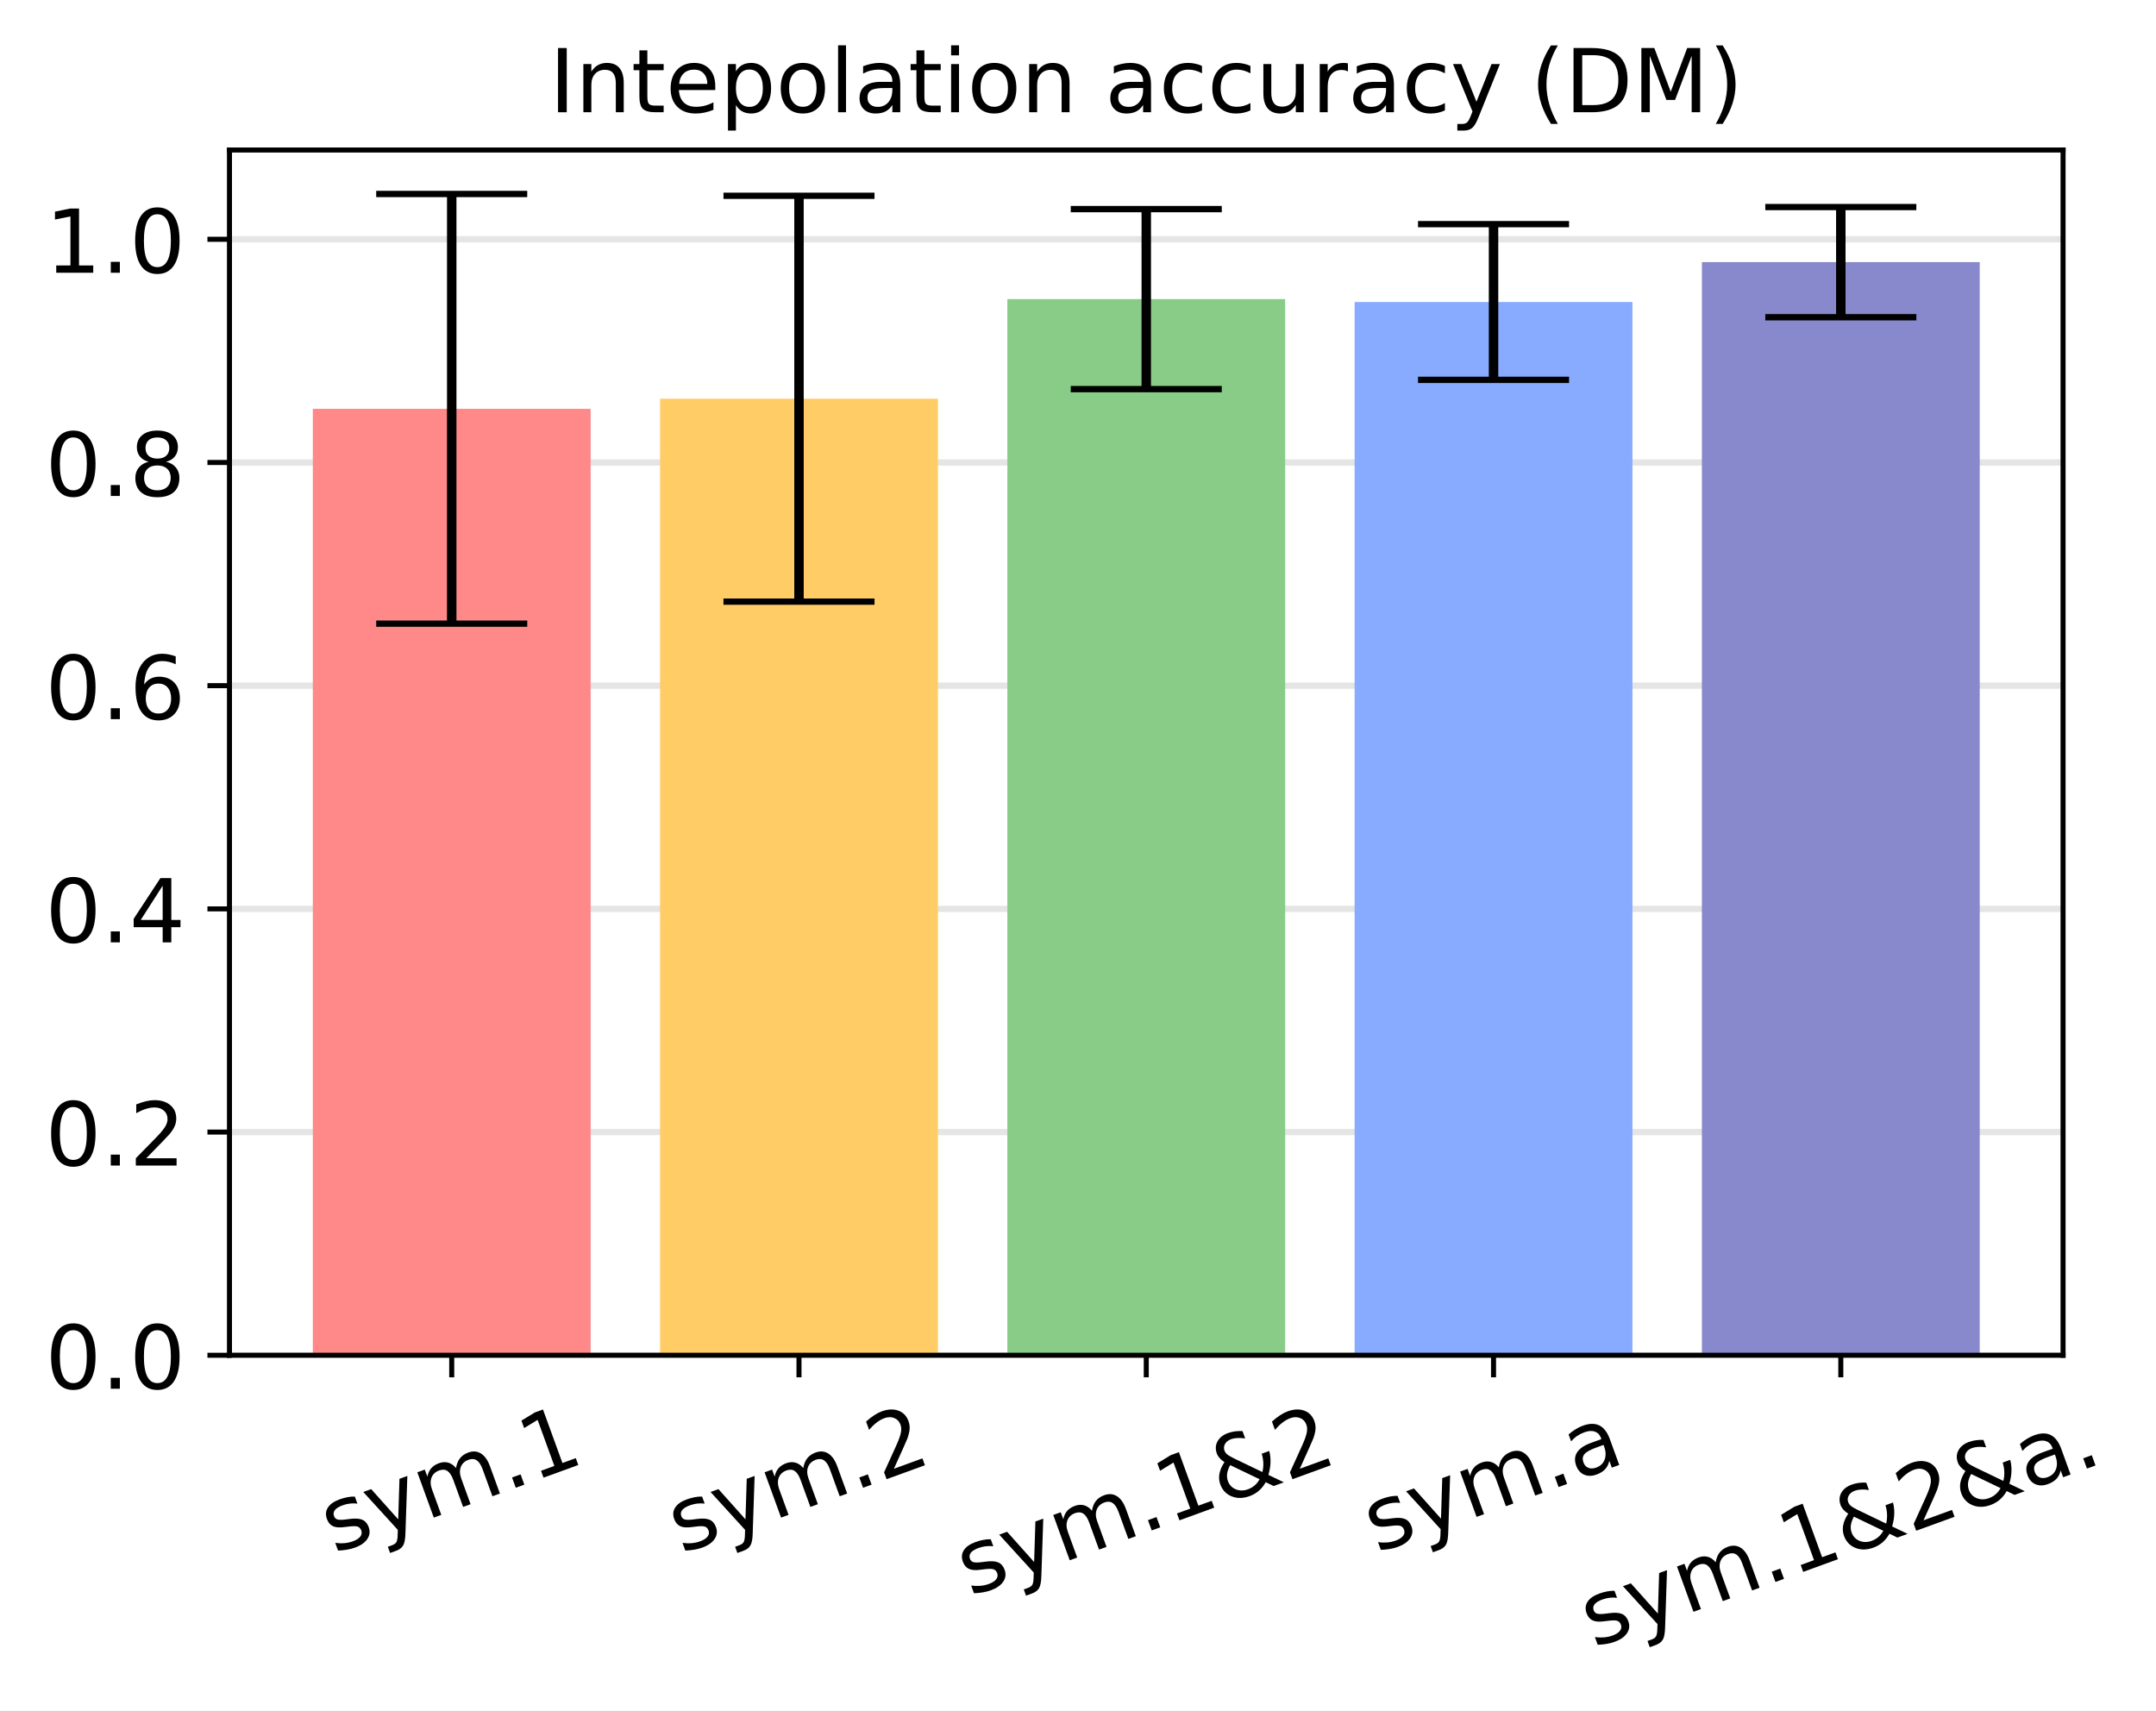
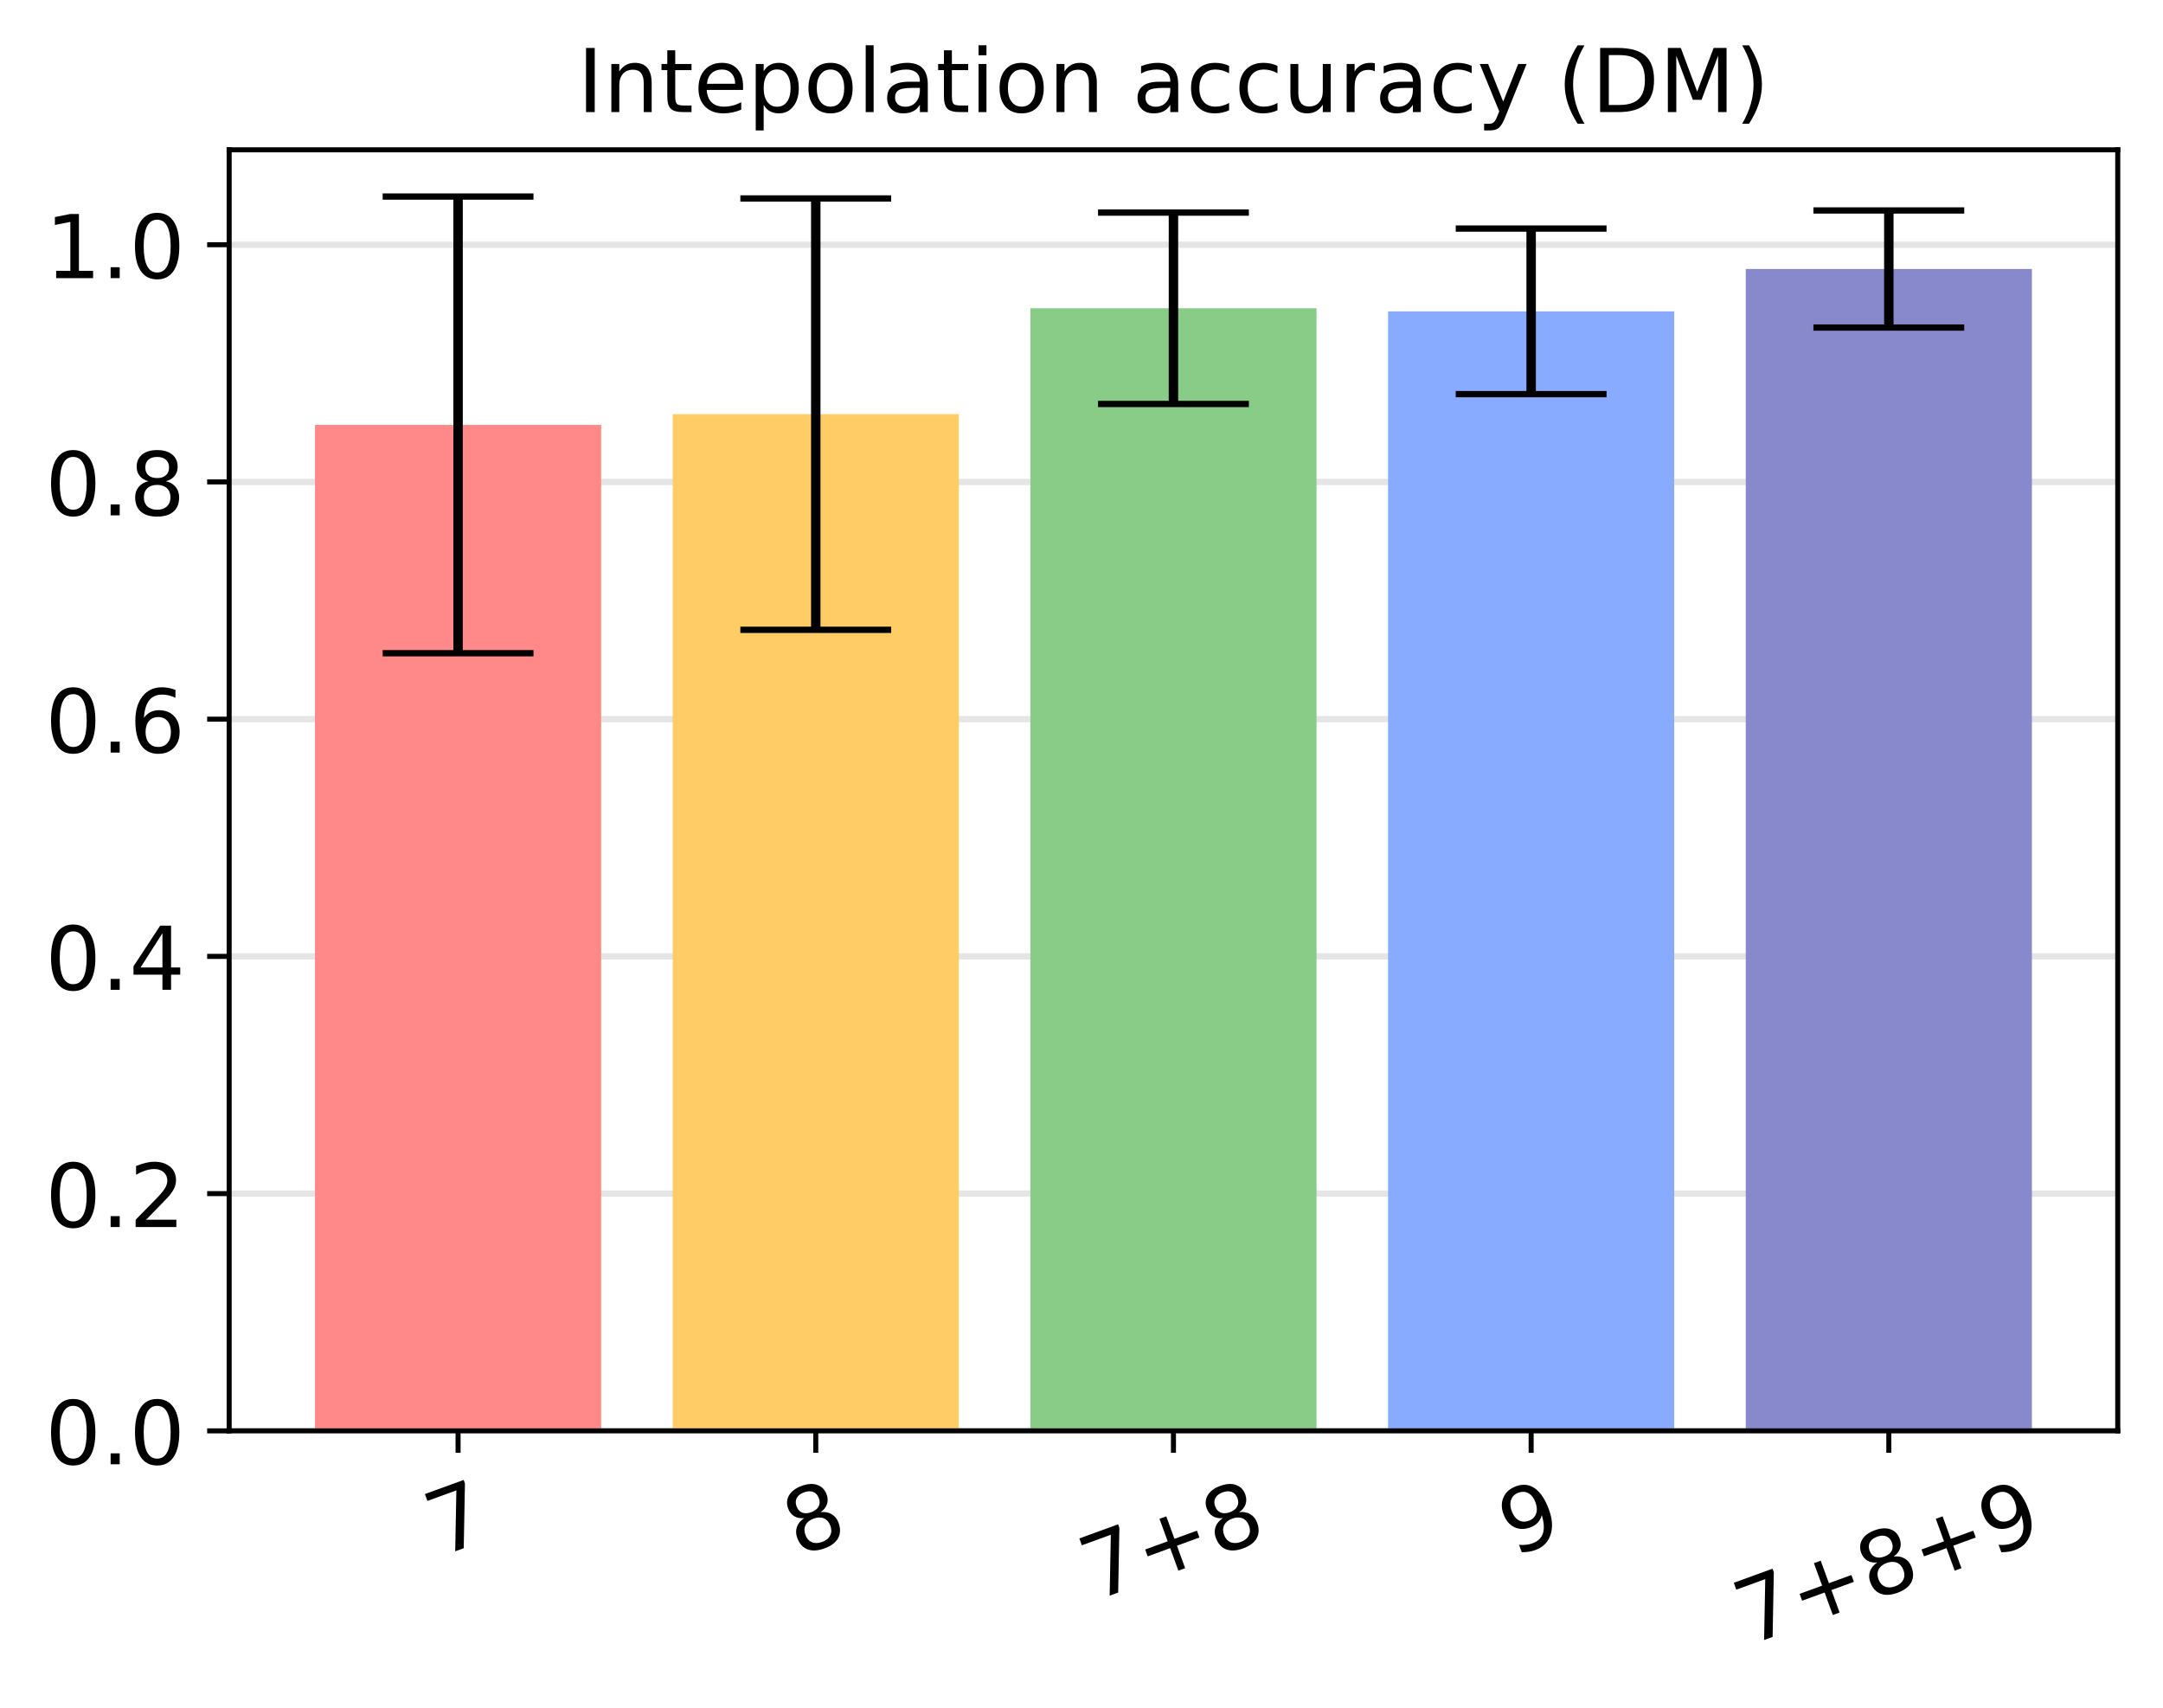
- <svg xmlns="http://www.w3.org/2000/svg" xmlns:xlink="http://www.w3.org/1999/xlink" width="342.604pt" height="271.825pt" viewBox="0 0 342.604 271.825" version="1.1">
+ <svg xmlns="http://www.w3.org/2000/svg" xmlns:xlink="http://www.w3.org/1999/xlink" width="344.194pt" height="271.771pt" viewBox="0 0 344.194 271.771" version="1.1">
  <defs>
    <style type="text/css">*{stroke-linejoin: round; stroke-linecap: butt}</style>
  </defs>
  <g id="figure_1">
    <g id="patch_1">
-       <path d="M 0 271.825  L 342.604 271.825  L 342.604 0  L 0 0  z " style="fill: #ffffff" />
+       <path d="M 0 271.771  L 344.194 271.771  L 344.194 0  L 0 0  z " style="fill: #ffffff" />
    </g>
    <g id="axes_1">
      <g id="patch_2">
-         <path d="M 36.464 215.361  L 327.836 215.361  L 327.836 23.838  L 36.464 23.838  z " style="fill: #ffffff" />
+         <path d="M 36.464 227.674  L 336.994 227.674  L 336.994 23.838  L 36.464 23.838  z " style="fill: #ffffff" />
      </g>
      <g id="matplotlib.axis_1">
        <g id="xtick_1">
          <g id="line2d_1">
            <defs>
-               <path id="m3ef0d2976f" d="M 0 0  L 0 3.5  " style="stroke: #000000; stroke-width: 0.8" />
+               <path id="m8949378fea" d="M 0 0  L 0 3.5  " style="stroke: #000000; stroke-width: 0.8" />
            </defs>
            <g>
-               <use xlink:href="#m3ef0d2976f" x="71.782" y="215.361" style="stroke: #000000; stroke-width: 0.8" />
+               <use xlink:href="#m8949378fea" x="72.892" y="227.674" style="stroke: #000000; stroke-width: 0.8" />
            </g>
          </g>
          <g id="text_1">
-             <g transform="translate(53.10061 246.9186) rotate(-20) scale(0.14 -0.14)">
-               <defs>
-                 <path id="DejaVuSans-73" d="M 2834 3397  L 2834 2853  Q 2591 2978 2328 3040  Q 2066 3103 1784 3103  Q 1356 3103 1142 2972  Q 928 2841 928 2578  Q 928 2378 1081 2264  Q 1234 2150 1697 2047  L 1894 2003  Q 2506 1872 2764 1633  Q 3022 1394 3022 966  Q 3022 478 2636 193  Q 2250 -91 1575 -91  Q 1294 -91 989 -36  Q 684 19 347 128  L 347 722  Q 666 556 975 473  Q 1284 391 1588 391  Q 1994 391 2212 530  Q 2431 669 2431 922  Q 2431 1156 2273 1281  Q 2116 1406 1581 1522  L 1381 1569  Q 847 1681 609 1914  Q 372 2147 372 2553  Q 372 3047 722 3315  Q 1072 3584 1716 3584  Q 2034 3584 2315 3537  Q 2597 3491 2834 3397  z " transform="scale(0.015625)" />
-                 <path id="DejaVuSans-79" d="M 2059 -325  Q 1816 -950 1584 -1140  Q 1353 -1331 966 -1331  L 506 -1331  L 506 -850  L 844 -850  Q 1081 -850 1212 -737  Q 1344 -625 1503 -206  L 1606 56  L 191 3500  L 800 3500  L 1894 763  L 2988 3500  L 3597 3500  L 2059 -325  z " transform="scale(0.015625)" />
-                 <path id="DejaVuSans-6d" d="M 3328 2828  Q 3544 3216 3844 3400  Q 4144 3584 4550 3584  Q 5097 3584 5394 3201  Q 5691 2819 5691 2113  L 5691 0  L 5113 0  L 5113 2094  Q 5113 2597 4934 2840  Q 4756 3084 4391 3084  Q 3944 3084 3684 2787  Q 3425 2491 3425 1978  L 3425 0  L 2847 0  L 2847 2094  Q 2847 2600 2669 2842  Q 2491 3084 2119 3084  Q 1678 3084 1418 2786  Q 1159 2488 1159 1978  L 1159 0  L 581 0  L 581 3500  L 1159 3500  L 1159 2956  Q 1356 3278 1631 3431  Q 1906 3584 2284 3584  Q 2666 3584 2933 3390  Q 3200 3197 3328 2828  z " transform="scale(0.015625)" />
-                 <path id="DejaVuSans-2e" d="M 684 794  L 1344 794  L 1344 0  L 684 0  L 684 794  z " transform="scale(0.015625)" />
-                 <path id="DejaVuSans-31" d="M 794 531  L 1825 531  L 1825 4091  L 703 3866  L 703 4441  L 1819 4666  L 2450 4666  L 2450 531  L 3481 531  L 3481 0  L 794 0  L 794 531  z " transform="scale(0.015625)" />
-               </defs>
-               <use xlink:href="#DejaVuSans-73" />
-               <use xlink:href="#DejaVuSans-79" x="52.1" />
-               <use xlink:href="#DejaVuSans-6d" x="111.279" />
-               <use xlink:href="#DejaVuSans-2e" x="208.691" />
-               <use xlink:href="#DejaVuSans-31" x="240.479" />
+             <g transform="translate(70.02836 247.717) rotate(-20) scale(0.14 -0.14)">
+               <defs>
+                 <path id="DejaVuSans-37" d="M 525 4666  L 3525 4666  L 3525 4397  L 1831 0  L 1172 0  L 2766 4134  L 525 4134  L 525 4666  z " transform="scale(0.015625)" />
+               </defs>
+               <use xlink:href="#DejaVuSans-37" />
            </g>
          </g>
        </g>
        <g id="xtick_2">
          <g id="line2d_2">
            <g>
-               <use xlink:href="#m3ef0d2976f" x="126.966" y="215.361" style="stroke: #000000; stroke-width: 0.8" />
+               <use xlink:href="#m8949378fea" x="129.811" y="227.674" style="stroke: #000000; stroke-width: 0.8" />
            </g>
          </g>
          <g id="text_2">
-             <g transform="translate(108.2846 246.9186) rotate(-20) scale(0.14 -0.14)">
-               <defs>
-                 <path id="DejaVuSans-32" d="M 1228 531  L 3431 531  L 3431 0  L 469 0  L 469 531  Q 828 903 1448 1529  Q 2069 2156 2228 2338  Q 2531 2678 2651 2914  Q 2772 3150 2772 3378  Q 2772 3750 2511 3984  Q 2250 4219 1831 4219  Q 1534 4219 1204 4116  Q 875 4013 500 3803  L 500 4441  Q 881 4594 1212 4672  Q 1544 4750 1819 4750  Q 2544 4750 2975 4387  Q 3406 4025 3406 3419  Q 3406 3131 3298 2873  Q 3191 2616 2906 2266  Q 2828 2175 2409 1742  Q 1991 1309 1228 531  z " transform="scale(0.015625)" />
-               </defs>
-               <use xlink:href="#DejaVuSans-73" />
-               <use xlink:href="#DejaVuSans-79" x="52.1" />
-               <use xlink:href="#DejaVuSans-6d" x="111.279" />
-               <use xlink:href="#DejaVuSans-2e" x="208.691" />
-               <use xlink:href="#DejaVuSans-32" x="240.479" />
+             <g transform="translate(126.9469 247.717) rotate(-20) scale(0.14 -0.14)">
+               <defs>
+                 <path id="DejaVuSans-38" d="M 2034 2216  Q 1584 2216 1326 1975  Q 1069 1734 1069 1313  Q 1069 891 1326 650  Q 1584 409 2034 409  Q 2484 409 2743 651  Q 3003 894 3003 1313  Q 3003 1734 2745 1975  Q 2488 2216 2034 2216  z M 1403 2484  Q 997 2584 770 2862  Q 544 3141 544 3541  Q 544 4100 942 4425  Q 1341 4750 2034 4750  Q 2731 4750 3128 4425  Q 3525 4100 3525 3541  Q 3525 3141 3298 2862  Q 3072 2584 2669 2484  Q 3125 2378 3379 2068  Q 3634 1759 3634 1313  Q 3634 634 3220 271  Q 2806 -91 2034 -91  Q 1263 -91 848 271  Q 434 634 434 1313  Q 434 1759 690 2068  Q 947 2378 1403 2484  z M 1172 3481  Q 1172 3119 1398 2916  Q 1625 2713 2034 2713  Q 2441 2713 2670 2916  Q 2900 3119 2900 3481  Q 2900 3844 2670 4047  Q 2441 4250 2034 4250  Q 1625 4250 1398 4047  Q 1172 3844 1172 3481  z " transform="scale(0.015625)" />
+               </defs>
+               <use xlink:href="#DejaVuSans-38" />
            </g>
          </g>
        </g>
        <g id="xtick_3">
          <g id="line2d_3">
            <g>
-               <use xlink:href="#m3ef0d2976f" x="182.15" y="215.361" style="stroke: #000000; stroke-width: 0.8" />
+               <use xlink:href="#m8949378fea" x="186.729" y="227.674" style="stroke: #000000; stroke-width: 0.8" />
            </g>
          </g>
          <g id="text_3">
-             <g transform="translate(154.1538 253.6993) rotate(-20) scale(0.14 -0.14)">
-               <defs>
-                 <path id="DejaVuSans-26" d="M 1556 2509  Q 1272 2256 1139 2004  Q 1006 1753 1006 1478  Q 1006 1022 1337 719  Q 1669 416 2169 416  Q 2466 416 2725 514  Q 2984 613 3213 813  L 1556 2509  z M 1997 2859  L 3584 1234  Q 3769 1513 3872 1830  Q 3975 2147 3994 2503  L 4575 2503  Q 4538 2091 4375 1687  Q 4213 1284 3922 891  L 4794 0  L 4006 0  L 3559 459  Q 3234 181 2878 45  Q 2522 -91 2113 -91  Q 1359 -91 881 339  Q 403 769 403 1441  Q 403 1841 612 2192  Q 822 2544 1241 2853  Q 1091 3050 1012 3245  Q 934 3441 934 3628  Q 934 4134 1281 4442  Q 1628 4750 2203 4750  Q 2463 4750 2720 4694  Q 2978 4638 3244 4525  L 3244 3956  Q 2972 4103 2725 4179  Q 2478 4256 2266 4256  Q 1938 4256 1733 4082  Q 1528 3909 1528 3634  Q 1528 3475 1620 3314  Q 1713 3153 1997 2859  z " transform="scale(0.015625)" />
-               </defs>
-               <use xlink:href="#DejaVuSans-73" />
-               <use xlink:href="#DejaVuSans-79" x="52.1" />
-               <use xlink:href="#DejaVuSans-6d" x="111.279" />
-               <use xlink:href="#DejaVuSans-2e" x="208.691" />
-               <use xlink:href="#DejaVuSans-31" x="240.479" />
-               <use xlink:href="#DejaVuSans-26" x="304.102" />
-               <use xlink:href="#DejaVuSans-32" x="382.08" />
+             <g transform="translate(174.1683 254.776) rotate(-20) scale(0.14 -0.14)">
+               <defs>
+                 <path id="DejaVuSans-2b" d="M 2944 4013  L 2944 2272  L 4684 2272  L 4684 1741  L 2944 1741  L 2944 0  L 2419 0  L 2419 1741  L 678 1741  L 678 2272  L 2419 2272  L 2419 4013  L 2944 4013  z " transform="scale(0.015625)" />
+               </defs>
+               <use xlink:href="#DejaVuSans-37" />
+               <use xlink:href="#DejaVuSans-2b" x="63.623" />
+               <use xlink:href="#DejaVuSans-38" x="147.412" />
            </g>
          </g>
        </g>
        <g id="xtick_4">
          <g id="line2d_4">
            <g>
-               <use xlink:href="#m3ef0d2976f" x="237.334" y="215.361" style="stroke: #000000; stroke-width: 0.8" />
+               <use xlink:href="#m8949378fea" x="243.648" y="227.674" style="stroke: #000000; stroke-width: 0.8" />
            </g>
          </g>
          <g id="text_4">
-             <g transform="translate(218.8069 246.8064) rotate(-20) scale(0.14 -0.14)">
-               <defs>
-                 <path id="DejaVuSans-61" d="M 2194 1759  Q 1497 1759 1228 1600  Q 959 1441 959 1056  Q 959 750 1161 570  Q 1363 391 1709 391  Q 2188 391 2477 730  Q 2766 1069 2766 1631  L 2766 1759  L 2194 1759  z M 3341 1997  L 3341 0  L 2766 0  L 2766 531  Q 2569 213 2275 61  Q 1981 -91 1556 -91  Q 1019 -91 701 211  Q 384 513 384 1019  Q 384 1609 779 1909  Q 1175 2209 1959 2209  L 2766 2209  L 2766 2266  Q 2766 2663 2505 2880  Q 2244 3097 1772 3097  Q 1472 3097 1187 3025  Q 903 2953 641 2809  L 641 3341  Q 956 3463 1253 3523  Q 1550 3584 1831 3584  Q 2591 3584 2966 3190  Q 3341 2797 3341 1997  z " transform="scale(0.015625)" />
-               </defs>
-               <use xlink:href="#DejaVuSans-73" />
-               <use xlink:href="#DejaVuSans-79" x="52.1" />
-               <use xlink:href="#DejaVuSans-6d" x="111.279" />
-               <use xlink:href="#DejaVuSans-2e" x="208.691" />
-               <use xlink:href="#DejaVuSans-61" x="240.479" />
+             <g transform="translate(240.784 247.717) rotate(-20) scale(0.14 -0.14)">
+               <defs>
+                 <path id="DejaVuSans-39" d="M 703 97  L 703 672  Q 941 559 1184 500  Q 1428 441 1663 441  Q 2288 441 2617 861  Q 2947 1281 2994 2138  Q 2813 1869 2534 1725  Q 2256 1581 1919 1581  Q 1219 1581 811 2004  Q 403 2428 403 3163  Q 403 3881 828 4315  Q 1253 4750 1959 4750  Q 2769 4750 3195 4129  Q 3622 3509 3622 2328  Q 3622 1225 3098 567  Q 2575 -91 1691 -91  Q 1453 -91 1209 -44  Q 966 3 703 97  z M 1959 2075  Q 2384 2075 2632 2365  Q 2881 2656 2881 3163  Q 2881 3666 2632 3958  Q 2384 4250 1959 4250  Q 1534 4250 1286 3958  Q 1038 3666 1038 3163  Q 1038 2656 1286 2365  Q 1534 2075 1959 2075  z " transform="scale(0.015625)" />
+               </defs>
+               <use xlink:href="#DejaVuSans-39" />
            </g>
          </g>
        </g>
        <g id="xtick_5">
          <g id="line2d_5">
            <g>
-               <use xlink:href="#m3ef0d2976f" x="292.518" y="215.361" style="stroke: #000000; stroke-width: 0.8" />
+               <use xlink:href="#m8949378fea" x="300.566" y="227.674" style="stroke: #000000; stroke-width: 0.8" />
            </g>
          </g>
          <g id="text_5">
-             <g transform="translate(253.2707 261.8895) rotate(-20) scale(0.14 -0.14)">
-               <use xlink:href="#DejaVuSans-73" />
-               <use xlink:href="#DejaVuSans-79" x="52.1" />
-               <use xlink:href="#DejaVuSans-6d" x="111.279" />
-               <use xlink:href="#DejaVuSans-2e" x="208.691" />
-               <use xlink:href="#DejaVuSans-31" x="240.479" />
-               <use xlink:href="#DejaVuSans-26" x="304.102" />
-               <use xlink:href="#DejaVuSans-32" x="382.08" />
-               <use xlink:href="#DejaVuSans-26" x="445.703" />
-               <use xlink:href="#DejaVuSans-61" x="523.682" />
-               <use xlink:href="#DejaVuSans-2e" x="584.961" />
+             <g transform="translate(278.3082 261.835) rotate(-20) scale(0.14 -0.14)">
+               <use xlink:href="#DejaVuSans-37" />
+               <use xlink:href="#DejaVuSans-2b" x="63.623" />
+               <use xlink:href="#DejaVuSans-38" x="147.412" />
+               <use xlink:href="#DejaVuSans-2b" x="211.035" />
+               <use xlink:href="#DejaVuSans-39" x="294.824" />
            </g>
          </g>
        </g>
      </g>
      <g id="matplotlib.axis_2">
        <g id="ytick_1">
          <g id="line2d_6">
-             <path d="M 36.464 215.361  L 327.836 215.361  " clip-path="url(#pc347d8c4a3)" style="fill: none; stroke: #d3d3d3; stroke-opacity: 0.6; stroke-linecap: square" />
+             <path d="M 36.464 227.674  L 336.994 227.674  " clip-path="url(#pae6a33b540)" style="fill: none; stroke: #d3d3d3; stroke-opacity: 0.6; stroke-linecap: square" />
          </g>
          <g id="line2d_7">
            <defs>
-               <path id="m79397d23ba" d="M 0 0  L -3.5 0  " style="stroke: #000000; stroke-width: 0.8" />
+               <path id="mdcb05c1a0a" d="M 0 0  L -3.5 0  " style="stroke: #000000; stroke-width: 0.8" />
            </defs>
            <g>
-               <use xlink:href="#m79397d23ba" x="36.464" y="215.361" style="stroke: #000000; stroke-width: 0.8" />
+               <use xlink:href="#mdcb05c1a0a" x="36.464" y="227.674" style="stroke: #000000; stroke-width: 0.8" />
            </g>
          </g>
          <g id="text_6">
-             <g transform="translate(7.2 220.6804) scale(0.14 -0.14)">
+             <g transform="translate(7.2 232.9931) scale(0.14 -0.14)">
              <defs>
                <path id="DejaVuSans-30" d="M 2034 4250  Q 1547 4250 1301 3770  Q 1056 3291 1056 2328  Q 1056 1369 1301 889  Q 1547 409 2034 409  Q 2525 409 2770 889  Q 3016 1369 3016 2328  Q 3016 3291 2770 3770  Q 2525 4250 2034 4250  z M 2034 4750  Q 2819 4750 3233 4129  Q 3647 3509 3647 2328  Q 3647 1150 3233 529  Q 2819 -91 2034 -91  Q 1250 -91 836 529  Q 422 1150 422 2328  Q 422 3509 836 4129  Q 1250 4750 2034 4750  z " transform="scale(0.015625)" />
+                 <path id="DejaVuSans-2e" d="M 684 794  L 1344 794  L 1344 0  L 684 0  L 684 794  z " transform="scale(0.015625)" />
              </defs>
              <use xlink:href="#DejaVuSans-30" />
              <use xlink:href="#DejaVuSans-2e" x="63.623" />
              <use xlink:href="#DejaVuSans-30" x="95.41" />
            </g>
          </g>
        </g>
        <g id="ytick_2">
          <g id="line2d_8">
-             <path d="M 36.464 179.894  L 327.836 179.894  " clip-path="url(#pc347d8c4a3)" style="fill: none; stroke: #d3d3d3; stroke-opacity: 0.6; stroke-linecap: square" />
+             <path d="M 36.464 189.927  L 336.994 189.927  " clip-path="url(#pae6a33b540)" style="fill: none; stroke: #d3d3d3; stroke-opacity: 0.6; stroke-linecap: square" />
          </g>
          <g id="line2d_9">
            <g>
-               <use xlink:href="#m79397d23ba" x="36.464" y="179.894" style="stroke: #000000; stroke-width: 0.8" />
+               <use xlink:href="#mdcb05c1a0a" x="36.464" y="189.927" style="stroke: #000000; stroke-width: 0.8" />
            </g>
          </g>
          <g id="text_7">
-             <g transform="translate(7.2 185.2131) scale(0.14 -0.14)">
+             <g transform="translate(7.2 195.2456) scale(0.14 -0.14)">
+               <defs>
+                 <path id="DejaVuSans-32" d="M 1228 531  L 3431 531  L 3431 0  L 469 0  L 469 531  Q 828 903 1448 1529  Q 2069 2156 2228 2338  Q 2531 2678 2651 2914  Q 2772 3150 2772 3378  Q 2772 3750 2511 3984  Q 2250 4219 1831 4219  Q 1534 4219 1204 4116  Q 875 4013 500 3803  L 500 4441  Q 881 4594 1212 4672  Q 1544 4750 1819 4750  Q 2544 4750 2975 4387  Q 3406 4025 3406 3419  Q 3406 3131 3298 2873  Q 3191 2616 2906 2266  Q 2828 2175 2409 1742  Q 1991 1309 1228 531  z " transform="scale(0.015625)" />
+               </defs>
              <use xlink:href="#DejaVuSans-30" />
              <use xlink:href="#DejaVuSans-2e" x="63.623" />
              <use xlink:href="#DejaVuSans-32" x="95.41" />
            </g>
          </g>
        </g>
        <g id="ytick_3">
          <g id="line2d_10">
-             <path d="M 36.464 144.427  L 327.836 144.427  " clip-path="url(#pc347d8c4a3)" style="fill: none; stroke: #d3d3d3; stroke-opacity: 0.6; stroke-linecap: square" />
+             <path d="M 36.464 152.179  L 336.994 152.179  " clip-path="url(#pae6a33b540)" style="fill: none; stroke: #d3d3d3; stroke-opacity: 0.6; stroke-linecap: square" />
          </g>
          <g id="line2d_11">
            <g>
-               <use xlink:href="#m79397d23ba" x="36.464" y="144.427" style="stroke: #000000; stroke-width: 0.8" />
+               <use xlink:href="#mdcb05c1a0a" x="36.464" y="152.179" style="stroke: #000000; stroke-width: 0.8" />
            </g>
          </g>
          <g id="text_8">
-             <g transform="translate(7.2 149.7457) scale(0.14 -0.14)">
+             <g transform="translate(7.2 157.4982) scale(0.14 -0.14)">
              <defs>
                <path id="DejaVuSans-34" d="M 2419 4116  L 825 1625  L 2419 1625  L 2419 4116  z M 2253 4666  L 3047 4666  L 3047 1625  L 3713 1625  L 3713 1100  L 3047 1100  L 3047 0  L 2419 0  L 2419 1100  L 313 1100  L 313 1709  L 2253 4666  z " transform="scale(0.015625)" />
              </defs>
              <use xlink:href="#DejaVuSans-30" />
              <use xlink:href="#DejaVuSans-2e" x="63.623" />
              <use xlink:href="#DejaVuSans-34" x="95.41" />
            </g>
          </g>
        </g>
        <g id="ytick_4">
          <g id="line2d_12">
-             <path d="M 36.464 108.959  L 327.836 108.959  " clip-path="url(#pc347d8c4a3)" style="fill: none; stroke: #d3d3d3; stroke-opacity: 0.6; stroke-linecap: square" />
+             <path d="M 36.464 114.432  L 336.994 114.432  " clip-path="url(#pae6a33b540)" style="fill: none; stroke: #d3d3d3; stroke-opacity: 0.6; stroke-linecap: square" />
          </g>
          <g id="line2d_13">
            <g>
-               <use xlink:href="#m79397d23ba" x="36.464" y="108.959" style="stroke: #000000; stroke-width: 0.8" />
+               <use xlink:href="#mdcb05c1a0a" x="36.464" y="114.432" style="stroke: #000000; stroke-width: 0.8" />
            </g>
          </g>
          <g id="text_9">
-             <g transform="translate(7.2 114.2784) scale(0.14 -0.14)">
+             <g transform="translate(7.2 119.7507) scale(0.14 -0.14)">
              <defs>
                <path id="DejaVuSans-36" d="M 2113 2584  Q 1688 2584 1439 2293  Q 1191 2003 1191 1497  Q 1191 994 1439 701  Q 1688 409 2113 409  Q 2538 409 2786 701  Q 3034 994 3034 1497  Q 3034 2003 2786 2293  Q 2538 2584 2113 2584  z M 3366 4563  L 3366 3988  Q 3128 4100 2886 4159  Q 2644 4219 2406 4219  Q 1781 4219 1451 3797  Q 1122 3375 1075 2522  Q 1259 2794 1537 2939  Q 1816 3084 2150 3084  Q 2853 3084 3261 2657  Q 3669 2231 3669 1497  Q 3669 778 3244 343  Q 2819 -91 2113 -91  Q 1303 -91 875 529  Q 447 1150 447 2328  Q 447 3434 972 4092  Q 1497 4750 2381 4750  Q 2619 4750 2861 4703  Q 3103 4656 3366 4563  z " transform="scale(0.015625)" />
              </defs>
              <use xlink:href="#DejaVuSans-30" />
              <use xlink:href="#DejaVuSans-2e" x="63.623" />
              <use xlink:href="#DejaVuSans-36" x="95.41" />
            </g>
          </g>
        </g>
        <g id="ytick_5">
          <g id="line2d_14">
-             <path d="M 36.464 73.492  L 327.836 73.492  " clip-path="url(#pc347d8c4a3)" style="fill: none; stroke: #d3d3d3; stroke-opacity: 0.6; stroke-linecap: square" />
+             <path d="M 36.464 76.684  L 336.994 76.684  " clip-path="url(#pae6a33b540)" style="fill: none; stroke: #d3d3d3; stroke-opacity: 0.6; stroke-linecap: square" />
          </g>
          <g id="line2d_15">
            <g>
-               <use xlink:href="#m79397d23ba" x="36.464" y="73.492" style="stroke: #000000; stroke-width: 0.8" />
+               <use xlink:href="#mdcb05c1a0a" x="36.464" y="76.684" style="stroke: #000000; stroke-width: 0.8" />
            </g>
          </g>
          <g id="text_10">
-             <g transform="translate(7.2 78.81101) scale(0.14 -0.14)">
-               <defs>
-                 <path id="DejaVuSans-38" d="M 2034 2216  Q 1584 2216 1326 1975  Q 1069 1734 1069 1313  Q 1069 891 1326 650  Q 1584 409 2034 409  Q 2484 409 2743 651  Q 3003 894 3003 1313  Q 3003 1734 2745 1975  Q 2488 2216 2034 2216  z M 1403 2484  Q 997 2584 770 2862  Q 544 3141 544 3541  Q 544 4100 942 4425  Q 1341 4750 2034 4750  Q 2731 4750 3128 4425  Q 3525 4100 3525 3541  Q 3525 3141 3298 2862  Q 3072 2584 2669 2484  Q 3125 2378 3379 2068  Q 3634 1759 3634 1313  Q 3634 634 3220 271  Q 2806 -91 2034 -91  Q 1263 -91 848 271  Q 434 634 434 1313  Q 434 1759 690 2068  Q 947 2378 1403 2484  z M 1172 3481  Q 1172 3119 1398 2916  Q 1625 2713 2034 2713  Q 2441 2713 2670 2916  Q 2900 3119 2900 3481  Q 2900 3844 2670 4047  Q 2441 4250 2034 4250  Q 1625 4250 1398 4047  Q 1172 3844 1172 3481  z " transform="scale(0.015625)" />
-               </defs>
+             <g transform="translate(7.2 82.0032) scale(0.14 -0.14)">
              <use xlink:href="#DejaVuSans-30" />
              <use xlink:href="#DejaVuSans-2e" x="63.623" />
              <use xlink:href="#DejaVuSans-38" x="95.41" />
            </g>
          </g>
        </g>
        <g id="ytick_6">
          <g id="line2d_16">
-             <path d="M 36.464 38.025  L 327.836 38.025  " clip-path="url(#pc347d8c4a3)" style="fill: none; stroke: #d3d3d3; stroke-opacity: 0.6; stroke-linecap: square" />
+             <path d="M 36.464 38.937  L 336.994 38.937  " clip-path="url(#pae6a33b540)" style="fill: none; stroke: #d3d3d3; stroke-opacity: 0.6; stroke-linecap: square" />
          </g>
          <g id="line2d_17">
            <g>
-               <use xlink:href="#m79397d23ba" x="36.464" y="38.025" style="stroke: #000000; stroke-width: 0.8" />
+               <use xlink:href="#mdcb05c1a0a" x="36.464" y="38.937" style="stroke: #000000; stroke-width: 0.8" />
            </g>
          </g>
          <g id="text_11">
-             <g transform="translate(7.2 43.34366) scale(0.14 -0.14)">
+             <g transform="translate(7.2 44.25571) scale(0.14 -0.14)">
+               <defs>
+                 <path id="DejaVuSans-31" d="M 794 531  L 1825 531  L 1825 4091  L 703 3866  L 703 4441  L 1819 4666  L 2450 4666  L 2450 531  L 3481 531  L 3481 0  L 794 0  L 794 531  z " transform="scale(0.015625)" />
+               </defs>
              <use xlink:href="#DejaVuSans-31" />
              <use xlink:href="#DejaVuSans-2e" x="63.623" />
              <use xlink:href="#DejaVuSans-30" x="95.41" />
            </g>
          </g>
        </g>
      </g>
      <g id="patch_3">
-         <path d="M 49.709 215.361  L 93.856 215.361  L 93.856 64.963  L 49.709 64.963  z " clip-path="url(#pc347d8c4a3)" style="fill: #ff8888" />
+         <path d="M 50.125 227.674  L 95.66 227.674  L 95.66 67.607  L 50.125 67.607  z " clip-path="url(#pae6a33b540)" style="fill: #ff8888" />
      </g>
      <g id="patch_4">
-         <path d="M 104.893 215.361  L 149.04 215.361  L 149.04 63.359  L 104.893 63.359  z " clip-path="url(#pc347d8c4a3)" style="fill: #ffcc66" />
+         <path d="M 107.043 227.674  L 152.578 227.674  L 152.578 65.899  L 107.043 65.899  z " clip-path="url(#pae6a33b540)" style="fill: #ffcc66" />
      </g>
      <g id="patch_5">
-         <path d="M 160.077 215.361  L 204.224 215.361  L 204.224 47.53  L 160.077 47.53  z " clip-path="url(#pc347d8c4a3)" style="fill: #88cc88" />
+         <path d="M 163.962 227.674  L 209.497 227.674  L 209.497 49.053  L 163.962 49.053  z " clip-path="url(#pae6a33b540)" style="fill: #88cc88" />
      </g>
      <g id="patch_6">
-         <path d="M 215.261 215.361  L 259.408 215.361  L 259.408 47.989  L 215.261 47.989  z " clip-path="url(#pc347d8c4a3)" style="fill: #88aaff" />
+         <path d="M 220.881 227.674  L 266.415 227.674  L 266.415 49.542  L 220.881 49.542  z " clip-path="url(#pae6a33b540)" style="fill: #88aaff" />
      </g>
      <g id="patch_7">
-         <path d="M 270.445 215.361  L 314.592 215.361  L 314.592 41.656  L 270.445 41.656  z " clip-path="url(#pc347d8c4a3)" style="fill: #8888cc" />
+         <path d="M 277.799 227.674  L 323.334 227.674  L 323.334 42.801  L 277.799 42.801  z " clip-path="url(#pae6a33b540)" style="fill: #8888cc" />
      </g>
      <g id="LineCollection_1">
-         <path d="M 71.782 99.102  L 71.782 30.824  " clip-path="url(#pc347d8c4a3)" style="fill: none; stroke: #000000; stroke-width: 1.5" />
-         <path d="M 126.966 95.604  L 126.966 31.113  " clip-path="url(#pc347d8c4a3)" style="fill: none; stroke: #000000; stroke-width: 1.5" />
-         <path d="M 182.15 61.835  L 182.15 33.226  " clip-path="url(#pc347d8c4a3)" style="fill: none; stroke: #000000; stroke-width: 1.5" />
-         <path d="M 237.334 60.363  L 237.334 35.616  " clip-path="url(#pc347d8c4a3)" style="fill: none; stroke: #000000; stroke-width: 1.5" />
-         <path d="M 292.518 50.411  L 292.518 32.901  " clip-path="url(#pc347d8c4a3)" style="fill: none; stroke: #000000; stroke-width: 1.5" />
+         <path d="M 72.892 103.94  L 72.892 31.274  " clip-path="url(#pae6a33b540)" style="fill: none; stroke: #000000; stroke-width: 1.5" />
+         <path d="M 129.811 100.218  L 129.811 31.58  " clip-path="url(#pae6a33b540)" style="fill: none; stroke: #000000; stroke-width: 1.5" />
+         <path d="M 186.729 64.278  L 186.729 33.829  " clip-path="url(#pae6a33b540)" style="fill: none; stroke: #000000; stroke-width: 1.5" />
+         <path d="M 243.648 62.711  L 243.648 36.373  " clip-path="url(#pae6a33b540)" style="fill: none; stroke: #000000; stroke-width: 1.5" />
+         <path d="M 300.566 52.119  L 300.566 33.484  " clip-path="url(#pae6a33b540)" style="fill: none; stroke: #000000; stroke-width: 1.5" />
      </g>
      <g id="line2d_18">
        <defs>
-           <path id="mc8486122c4" d="M 12 0  L -12 -0  " style="stroke: #000000" />
+           <path id="m16f4189130" d="M 12 0  L -12 -0  " style="stroke: #000000" />
        </defs>
-         <g clip-path="url(#pc347d8c4a3)">
-           <use xlink:href="#mc8486122c4" x="71.782" y="99.102" style="stroke: #000000" />
-           <use xlink:href="#mc8486122c4" x="126.966" y="95.604" style="stroke: #000000" />
-           <use xlink:href="#mc8486122c4" x="182.15" y="61.835" style="stroke: #000000" />
-           <use xlink:href="#mc8486122c4" x="237.334" y="60.363" style="stroke: #000000" />
-           <use xlink:href="#mc8486122c4" x="292.518" y="50.411" style="stroke: #000000" />
+         <g clip-path="url(#pae6a33b540)">
+           <use xlink:href="#m16f4189130" x="72.892" y="103.94" style="stroke: #000000" />
+           <use xlink:href="#m16f4189130" x="129.811" y="100.218" style="stroke: #000000" />
+           <use xlink:href="#m16f4189130" x="186.729" y="64.278" style="stroke: #000000" />
+           <use xlink:href="#m16f4189130" x="243.648" y="62.711" style="stroke: #000000" />
+           <use xlink:href="#m16f4189130" x="300.566" y="52.119" style="stroke: #000000" />
        </g>
      </g>
      <g id="line2d_19">
-         <g clip-path="url(#pc347d8c4a3)">
-           <use xlink:href="#mc8486122c4" x="71.782" y="30.824" style="stroke: #000000" />
-           <use xlink:href="#mc8486122c4" x="126.966" y="31.113" style="stroke: #000000" />
-           <use xlink:href="#mc8486122c4" x="182.15" y="33.226" style="stroke: #000000" />
-           <use xlink:href="#mc8486122c4" x="237.334" y="35.616" style="stroke: #000000" />
-           <use xlink:href="#mc8486122c4" x="292.518" y="32.901" style="stroke: #000000" />
+         <g clip-path="url(#pae6a33b540)">
+           <use xlink:href="#m16f4189130" x="72.892" y="31.274" style="stroke: #000000" />
+           <use xlink:href="#m16f4189130" x="129.811" y="31.58" style="stroke: #000000" />
+           <use xlink:href="#m16f4189130" x="186.729" y="33.829" style="stroke: #000000" />
+           <use xlink:href="#m16f4189130" x="243.648" y="36.373" style="stroke: #000000" />
+           <use xlink:href="#m16f4189130" x="300.566" y="33.484" style="stroke: #000000" />
        </g>
      </g>
      <g id="patch_8">
-         <path d="M 36.464 215.361  L 36.464 23.838  " style="fill: none; stroke: #000000; stroke-width: 0.8; stroke-linejoin: miter; stroke-linecap: square" />
+         <path d="M 36.464 227.674  L 36.464 23.838  " style="fill: none; stroke: #000000; stroke-width: 0.8; stroke-linejoin: miter; stroke-linecap: square" />
      </g>
      <g id="patch_9">
-         <path d="M 327.836 215.361  L 327.836 23.838  " style="fill: none; stroke: #000000; stroke-width: 0.8; stroke-linejoin: miter; stroke-linecap: square" />
+         <path d="M 336.994 227.674  L 336.994 23.838  " style="fill: none; stroke: #000000; stroke-width: 0.8; stroke-linejoin: miter; stroke-linecap: square" />
      </g>
      <g id="patch_10">
-         <path d="M 36.464 215.361  L 327.836 215.361  " style="fill: none; stroke: #000000; stroke-width: 0.8; stroke-linejoin: miter; stroke-linecap: square" />
+         <path d="M 36.464 227.674  L 336.994 227.674  " style="fill: none; stroke: #000000; stroke-width: 0.8; stroke-linejoin: miter; stroke-linecap: square" />
      </g>
      <g id="patch_11">
-         <path d="M 36.464 23.838  L 327.836 23.838  " style="fill: none; stroke: #000000; stroke-width: 0.8; stroke-linejoin: miter; stroke-linecap: square" />
+         <path d="M 36.464 23.838  L 336.994 23.838  " style="fill: none; stroke: #000000; stroke-width: 0.8; stroke-linejoin: miter; stroke-linecap: square" />
      </g>
      <g id="text_12">
-         <g transform="translate(87.30353 17.83781) scale(0.14 -0.14)">
+         <g transform="translate(91.88266 17.83781) scale(0.14 -0.14)">
          <defs>
            <path id="DejaVuSans-49" d="M 628 4666  L 1259 4666  L 1259 0  L 628 0  L 628 4666  z " transform="scale(0.015625)" />
            <path id="DejaVuSans-6e" d="M 3513 2113  L 3513 0  L 2938 0  L 2938 2094  Q 2938 2591 2744 2837  Q 2550 3084 2163 3084  Q 1697 3084 1428 2787  Q 1159 2491 1159 1978  L 1159 0  L 581 0  L 581 3500  L 1159 3500  L 1159 2956  Q 1366 3272 1645 3428  Q 1925 3584 2291 3584  Q 2894 3584 3203 3211  Q 3513 2838 3513 2113  z " transform="scale(0.015625)" />
            <path id="DejaVuSans-74" d="M 1172 4494  L 1172 3500  L 2356 3500  L 2356 3053  L 1172 3053  L 1172 1153  Q 1172 725 1289 603  Q 1406 481 1766 481  L 2356 481  L 2356 0  L 1766 0  Q 1100 0 847 248  Q 594 497 594 1153  L 594 3053  L 172 3053  L 172 3500  L 594 3500  L 594 4494  L 1172 4494  z " transform="scale(0.015625)" />
            <path id="DejaVuSans-65" d="M 3597 1894  L 3597 1613  L 953 1613  Q 991 1019 1311 708  Q 1631 397 2203 397  Q 2534 397 2845 478  Q 3156 559 3463 722  L 3463 178  Q 3153 47 2828 -22  Q 2503 -91 2169 -91  Q 1331 -91 842 396  Q 353 884 353 1716  Q 353 2575 817 3079  Q 1281 3584 2069 3584  Q 2775 3584 3186 3129  Q 3597 2675 3597 1894  z M 3022 2063  Q 3016 2534 2758 2815  Q 2500 3097 2075 3097  Q 1594 3097 1305 2825  Q 1016 2553 972 2059  L 3022 2063  z " transform="scale(0.015625)" />
            <path id="DejaVuSans-70" d="M 1159 525  L 1159 -1331  L 581 -1331  L 581 3500  L 1159 3500  L 1159 2969  Q 1341 3281 1617 3432  Q 1894 3584 2278 3584  Q 2916 3584 3314 3078  Q 3713 2572 3713 1747  Q 3713 922 3314 415  Q 2916 -91 2278 -91  Q 1894 -91 1617 61  Q 1341 213 1159 525  z M 3116 1747  Q 3116 2381 2855 2742  Q 2594 3103 2138 3103  Q 1681 3103 1420 2742  Q 1159 2381 1159 1747  Q 1159 1113 1420 752  Q 1681 391 2138 391  Q 2594 391 2855 752  Q 3116 1113 3116 1747  z " transform="scale(0.015625)" />
            <path id="DejaVuSans-6f" d="M 1959 3097  Q 1497 3097 1228 2736  Q 959 2375 959 1747  Q 959 1119 1226 758  Q 1494 397 1959 397  Q 2419 397 2687 759  Q 2956 1122 2956 1747  Q 2956 2369 2687 2733  Q 2419 3097 1959 3097  z M 1959 3584  Q 2709 3584 3137 3096  Q 3566 2609 3566 1747  Q 3566 888 3137 398  Q 2709 -91 1959 -91  Q 1206 -91 779 398  Q 353 888 353 1747  Q 353 2609 779 3096  Q 1206 3584 1959 3584  z " transform="scale(0.015625)" />
            <path id="DejaVuSans-6c" d="M 603 4863  L 1178 4863  L 1178 0  L 603 0  L 603 4863  z " transform="scale(0.015625)" />
+             <path id="DejaVuSans-61" d="M 2194 1759  Q 1497 1759 1228 1600  Q 959 1441 959 1056  Q 959 750 1161 570  Q 1363 391 1709 391  Q 2188 391 2477 730  Q 2766 1069 2766 1631  L 2766 1759  L 2194 1759  z M 3341 1997  L 3341 0  L 2766 0  L 2766 531  Q 2569 213 2275 61  Q 1981 -91 1556 -91  Q 1019 -91 701 211  Q 384 513 384 1019  Q 384 1609 779 1909  Q 1175 2209 1959 2209  L 2766 2209  L 2766 2266  Q 2766 2663 2505 2880  Q 2244 3097 1772 3097  Q 1472 3097 1187 3025  Q 903 2953 641 2809  L 641 3341  Q 956 3463 1253 3523  Q 1550 3584 1831 3584  Q 2591 3584 2966 3190  Q 3341 2797 3341 1997  z " transform="scale(0.015625)" />
            <path id="DejaVuSans-69" d="M 603 3500  L 1178 3500  L 1178 0  L 603 0  L 603 3500  z M 603 4863  L 1178 4863  L 1178 4134  L 603 4134  L 603 4863  z " transform="scale(0.015625)" />
            <path id="DejaVuSans-20" transform="scale(0.015625)" />
            <path id="DejaVuSans-63" d="M 3122 3366  L 3122 2828  Q 2878 2963 2633 3030  Q 2388 3097 2138 3097  Q 1578 3097 1268 2742  Q 959 2388 959 1747  Q 959 1106 1268 751  Q 1578 397 2138 397  Q 2388 397 2633 464  Q 2878 531 3122 666  L 3122 134  Q 2881 22 2623 -34  Q 2366 -91 2075 -91  Q 1284 -91 818 406  Q 353 903 353 1747  Q 353 2603 823 3093  Q 1294 3584 2113 3584  Q 2378 3584 2631 3529  Q 2884 3475 3122 3366  z " transform="scale(0.015625)" />
            <path id="DejaVuSans-75" d="M 544 1381  L 544 3500  L 1119 3500  L 1119 1403  Q 1119 906 1312 657  Q 1506 409 1894 409  Q 2359 409 2629 706  Q 2900 1003 2900 1516  L 2900 3500  L 3475 3500  L 3475 0  L 2900 0  L 2900 538  Q 2691 219 2414 64  Q 2138 -91 1772 -91  Q 1169 -91 856 284  Q 544 659 544 1381  z M 1991 3584  L 1991 3584  z " transform="scale(0.015625)" />
            <path id="DejaVuSans-72" d="M 2631 2963  Q 2534 3019 2420 3045  Q 2306 3072 2169 3072  Q 1681 3072 1420 2755  Q 1159 2438 1159 1844  L 1159 0  L 581 0  L 581 3500  L 1159 3500  L 1159 2956  Q 1341 3275 1631 3429  Q 1922 3584 2338 3584  Q 2397 3584 2469 3576  Q 2541 3569 2628 3553  L 2631 2963  z " transform="scale(0.015625)" />
+             <path id="DejaVuSans-79" d="M 2059 -325  Q 1816 -950 1584 -1140  Q 1353 -1331 966 -1331  L 506 -1331  L 506 -850  L 844 -850  Q 1081 -850 1212 -737  Q 1344 -625 1503 -206  L 1606 56  L 191 3500  L 800 3500  L 1894 763  L 2988 3500  L 3597 3500  L 2059 -325  z " transform="scale(0.015625)" />
            <path id="DejaVuSans-28" d="M 1984 4856  Q 1566 4138 1362 3434  Q 1159 2731 1159 2009  Q 1159 1288 1364 580  Q 1569 -128 1984 -844  L 1484 -844  Q 1016 -109 783 600  Q 550 1309 550 2009  Q 550 2706 781 3412  Q 1013 4119 1484 4856  L 1984 4856  z " transform="scale(0.015625)" />
            <path id="DejaVuSans-44" d="M 1259 4147  L 1259 519  L 2022 519  Q 2988 519 3436 956  Q 3884 1394 3884 2338  Q 3884 3275 3436 3711  Q 2988 4147 2022 4147  L 1259 4147  z M 628 4666  L 1925 4666  Q 3281 4666 3915 4102  Q 4550 3538 4550 2338  Q 4550 1131 3912 565  Q 3275 0 1925 0  L 628 0  L 628 4666  z " transform="scale(0.015625)" />
            <path id="DejaVuSans-4d" d="M 628 4666  L 1569 4666  L 2759 1491  L 3956 4666  L 4897 4666  L 4897 0  L 4281 0  L 4281 4097  L 3078 897  L 2444 897  L 1241 4097  L 1241 0  L 628 0  L 628 4666  z " transform="scale(0.015625)" />
            <path id="DejaVuSans-29" d="M 513 4856  L 1013 4856  Q 1481 4119 1714 3412  Q 1947 2706 1947 2009  Q 1947 1309 1714 600  Q 1481 -109 1013 -844  L 513 -844  Q 928 -128 1133 580  Q 1338 1288 1338 2009  Q 1338 2731 1133 3434  Q 928 4138 513 4856  z " transform="scale(0.015625)" />
          </defs>
          <use xlink:href="#DejaVuSans-49" />
          <use xlink:href="#DejaVuSans-6e" x="29.492" />
          <use xlink:href="#DejaVuSans-74" x="92.871" />
          <use xlink:href="#DejaVuSans-65" x="132.08" />
          <use xlink:href="#DejaVuSans-70" x="193.604" />
          <use xlink:href="#DejaVuSans-6f" x="257.08" />
          <use xlink:href="#DejaVuSans-6c" x="318.262" />
          <use xlink:href="#DejaVuSans-61" x="346.045" />
          <use xlink:href="#DejaVuSans-74" x="407.324" />
          <use xlink:href="#DejaVuSans-69" x="446.533" />
          <use xlink:href="#DejaVuSans-6f" x="474.316" />
          <use xlink:href="#DejaVuSans-6e" x="535.498" />
          <use xlink:href="#DejaVuSans-20" x="598.877" />
          <use xlink:href="#DejaVuSans-61" x="630.664" />
          <use xlink:href="#DejaVuSans-63" x="691.943" />
          <use xlink:href="#DejaVuSans-63" x="746.924" />
          <use xlink:href="#DejaVuSans-75" x="801.904" />
          <use xlink:href="#DejaVuSans-72" x="865.283" />
          <use xlink:href="#DejaVuSans-61" x="906.396" />
          <use xlink:href="#DejaVuSans-63" x="967.676" />
          <use xlink:href="#DejaVuSans-79" x="1022.656" />
          <use xlink:href="#DejaVuSans-20" x="1081.836" />
          <use xlink:href="#DejaVuSans-28" x="1113.623" />
          <use xlink:href="#DejaVuSans-44" x="1152.637" />
          <use xlink:href="#DejaVuSans-4d" x="1229.639" />
          <use xlink:href="#DejaVuSans-29" x="1315.918" />
        </g>
      </g>
    </g>
  </g>
  <defs>
-     <clipPath id="pc347d8c4a3">
-       <rect x="36.464" y="23.838" width="291.372" height="191.524" />
+     <clipPath id="pae6a33b540">
+       <rect x="36.464" y="23.838" width="300.53" height="203.836" />
    </clipPath>
  </defs>
</svg>
